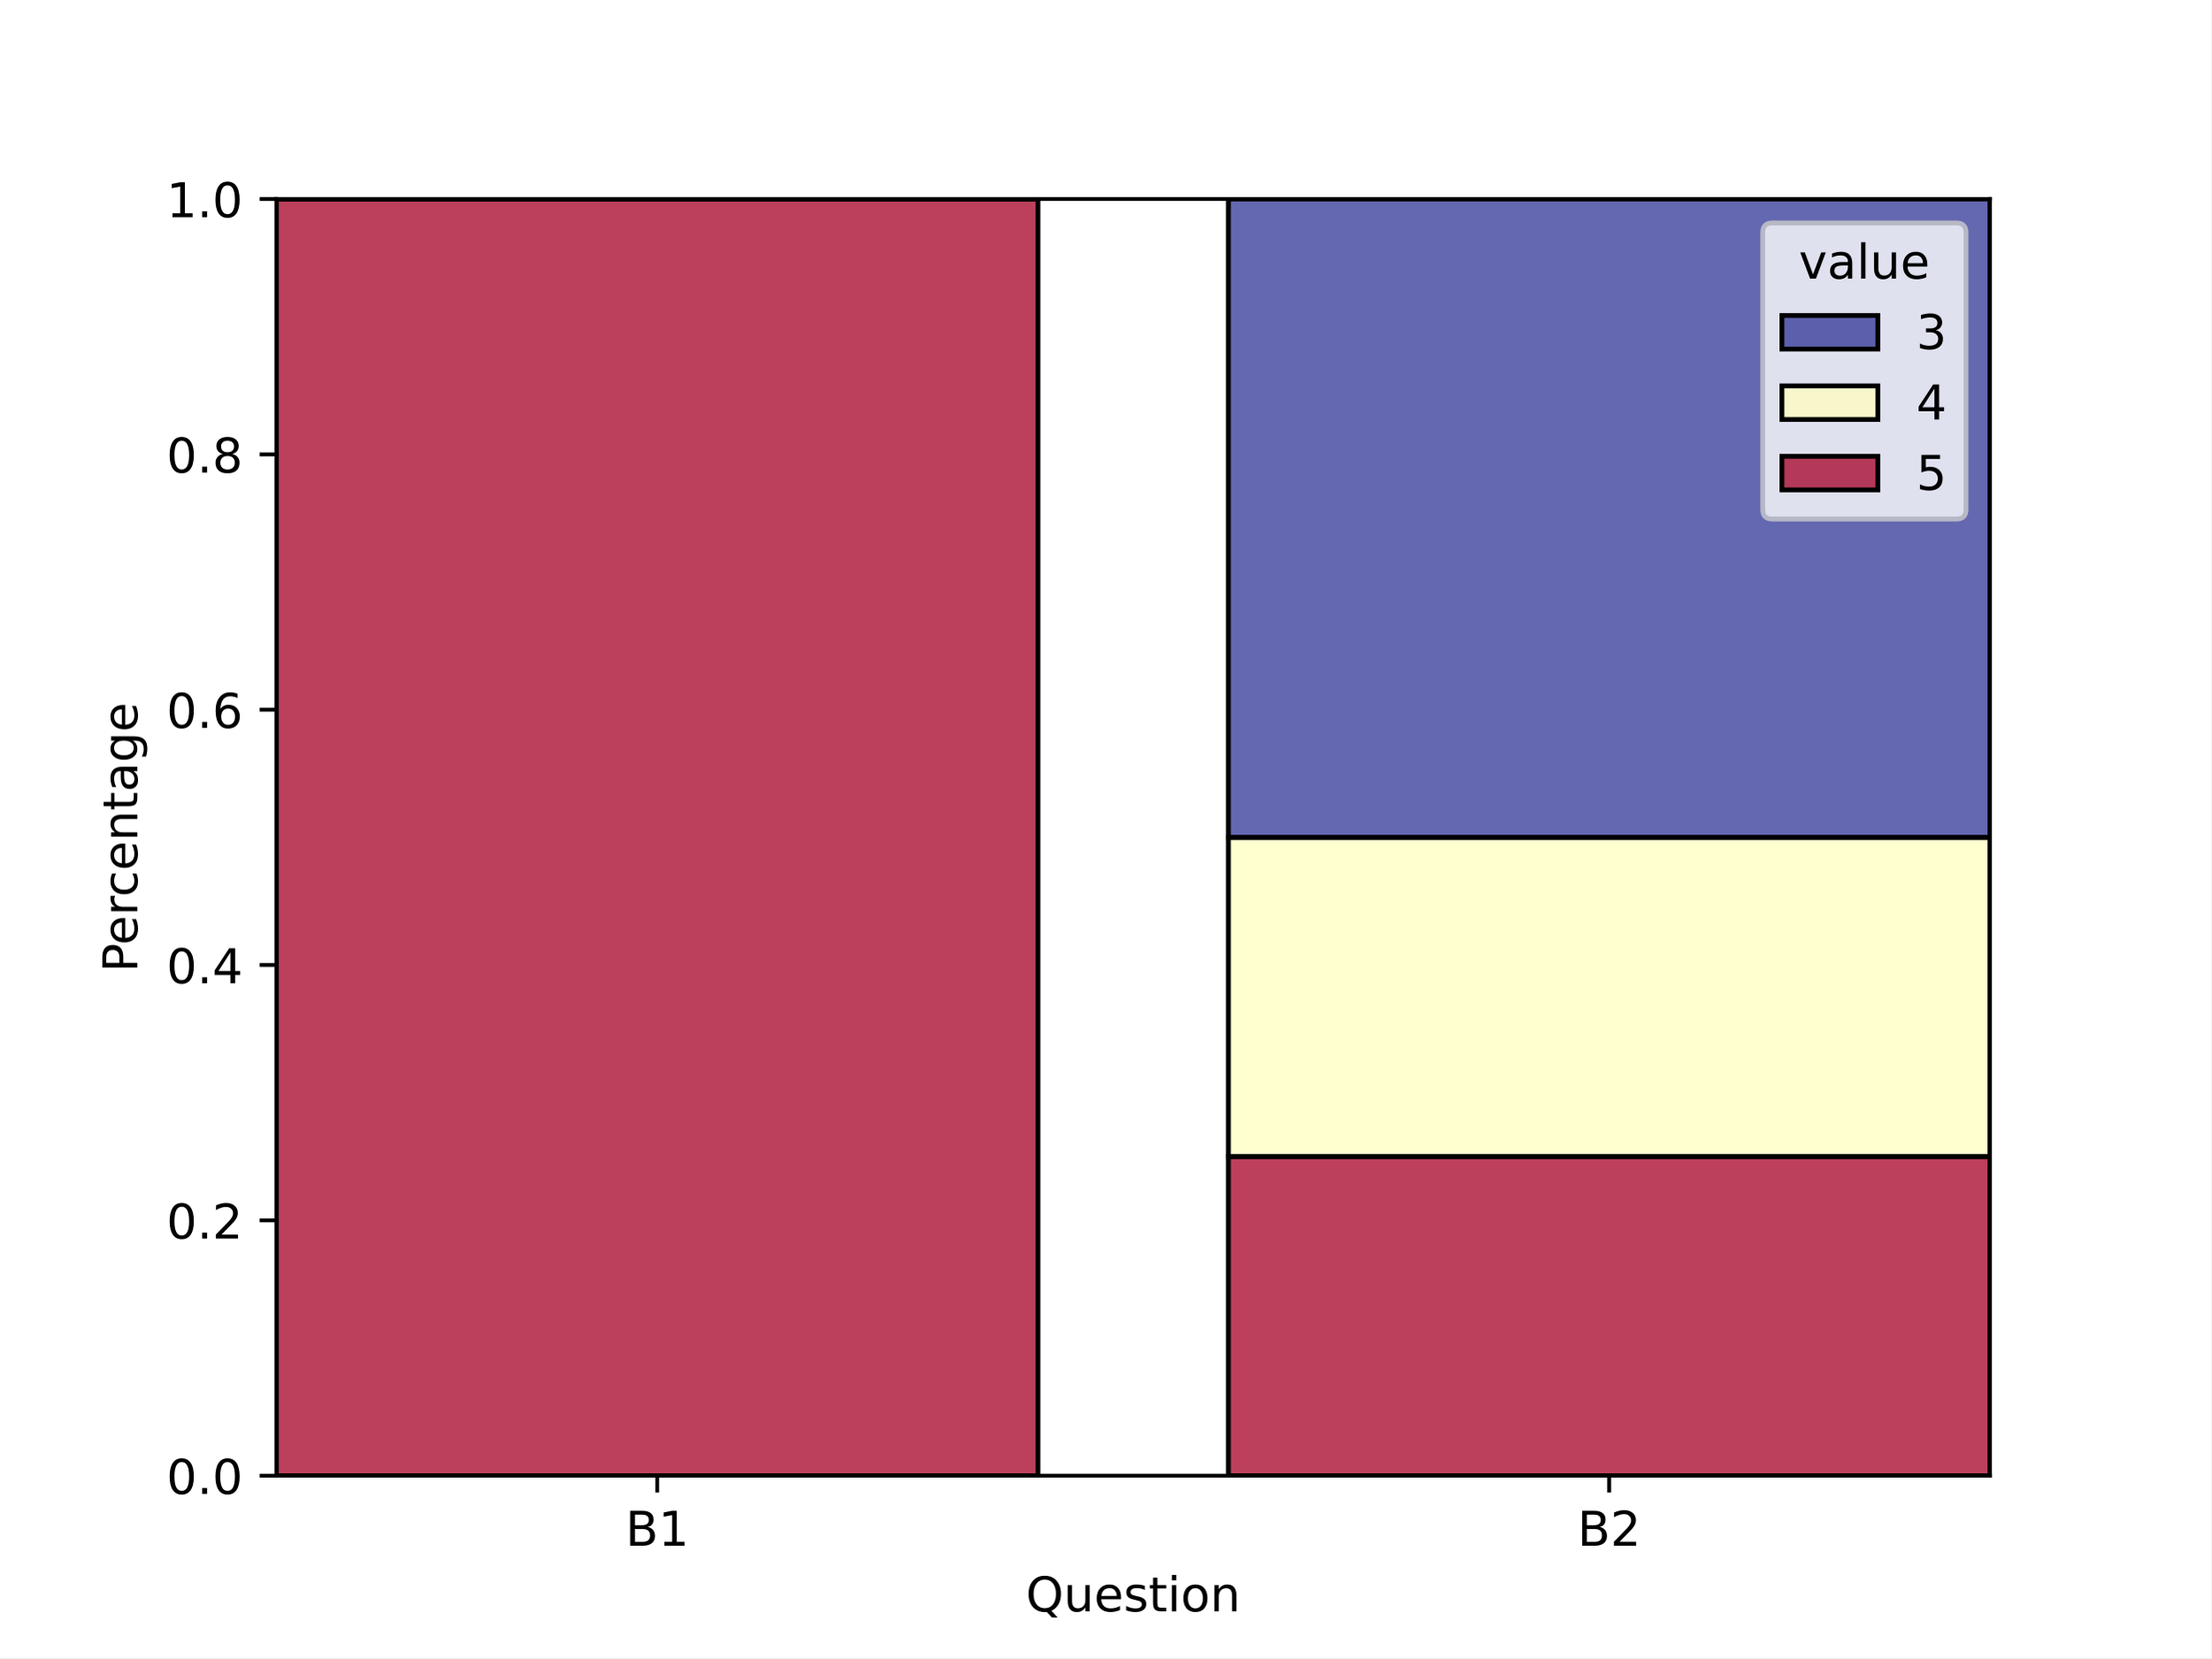
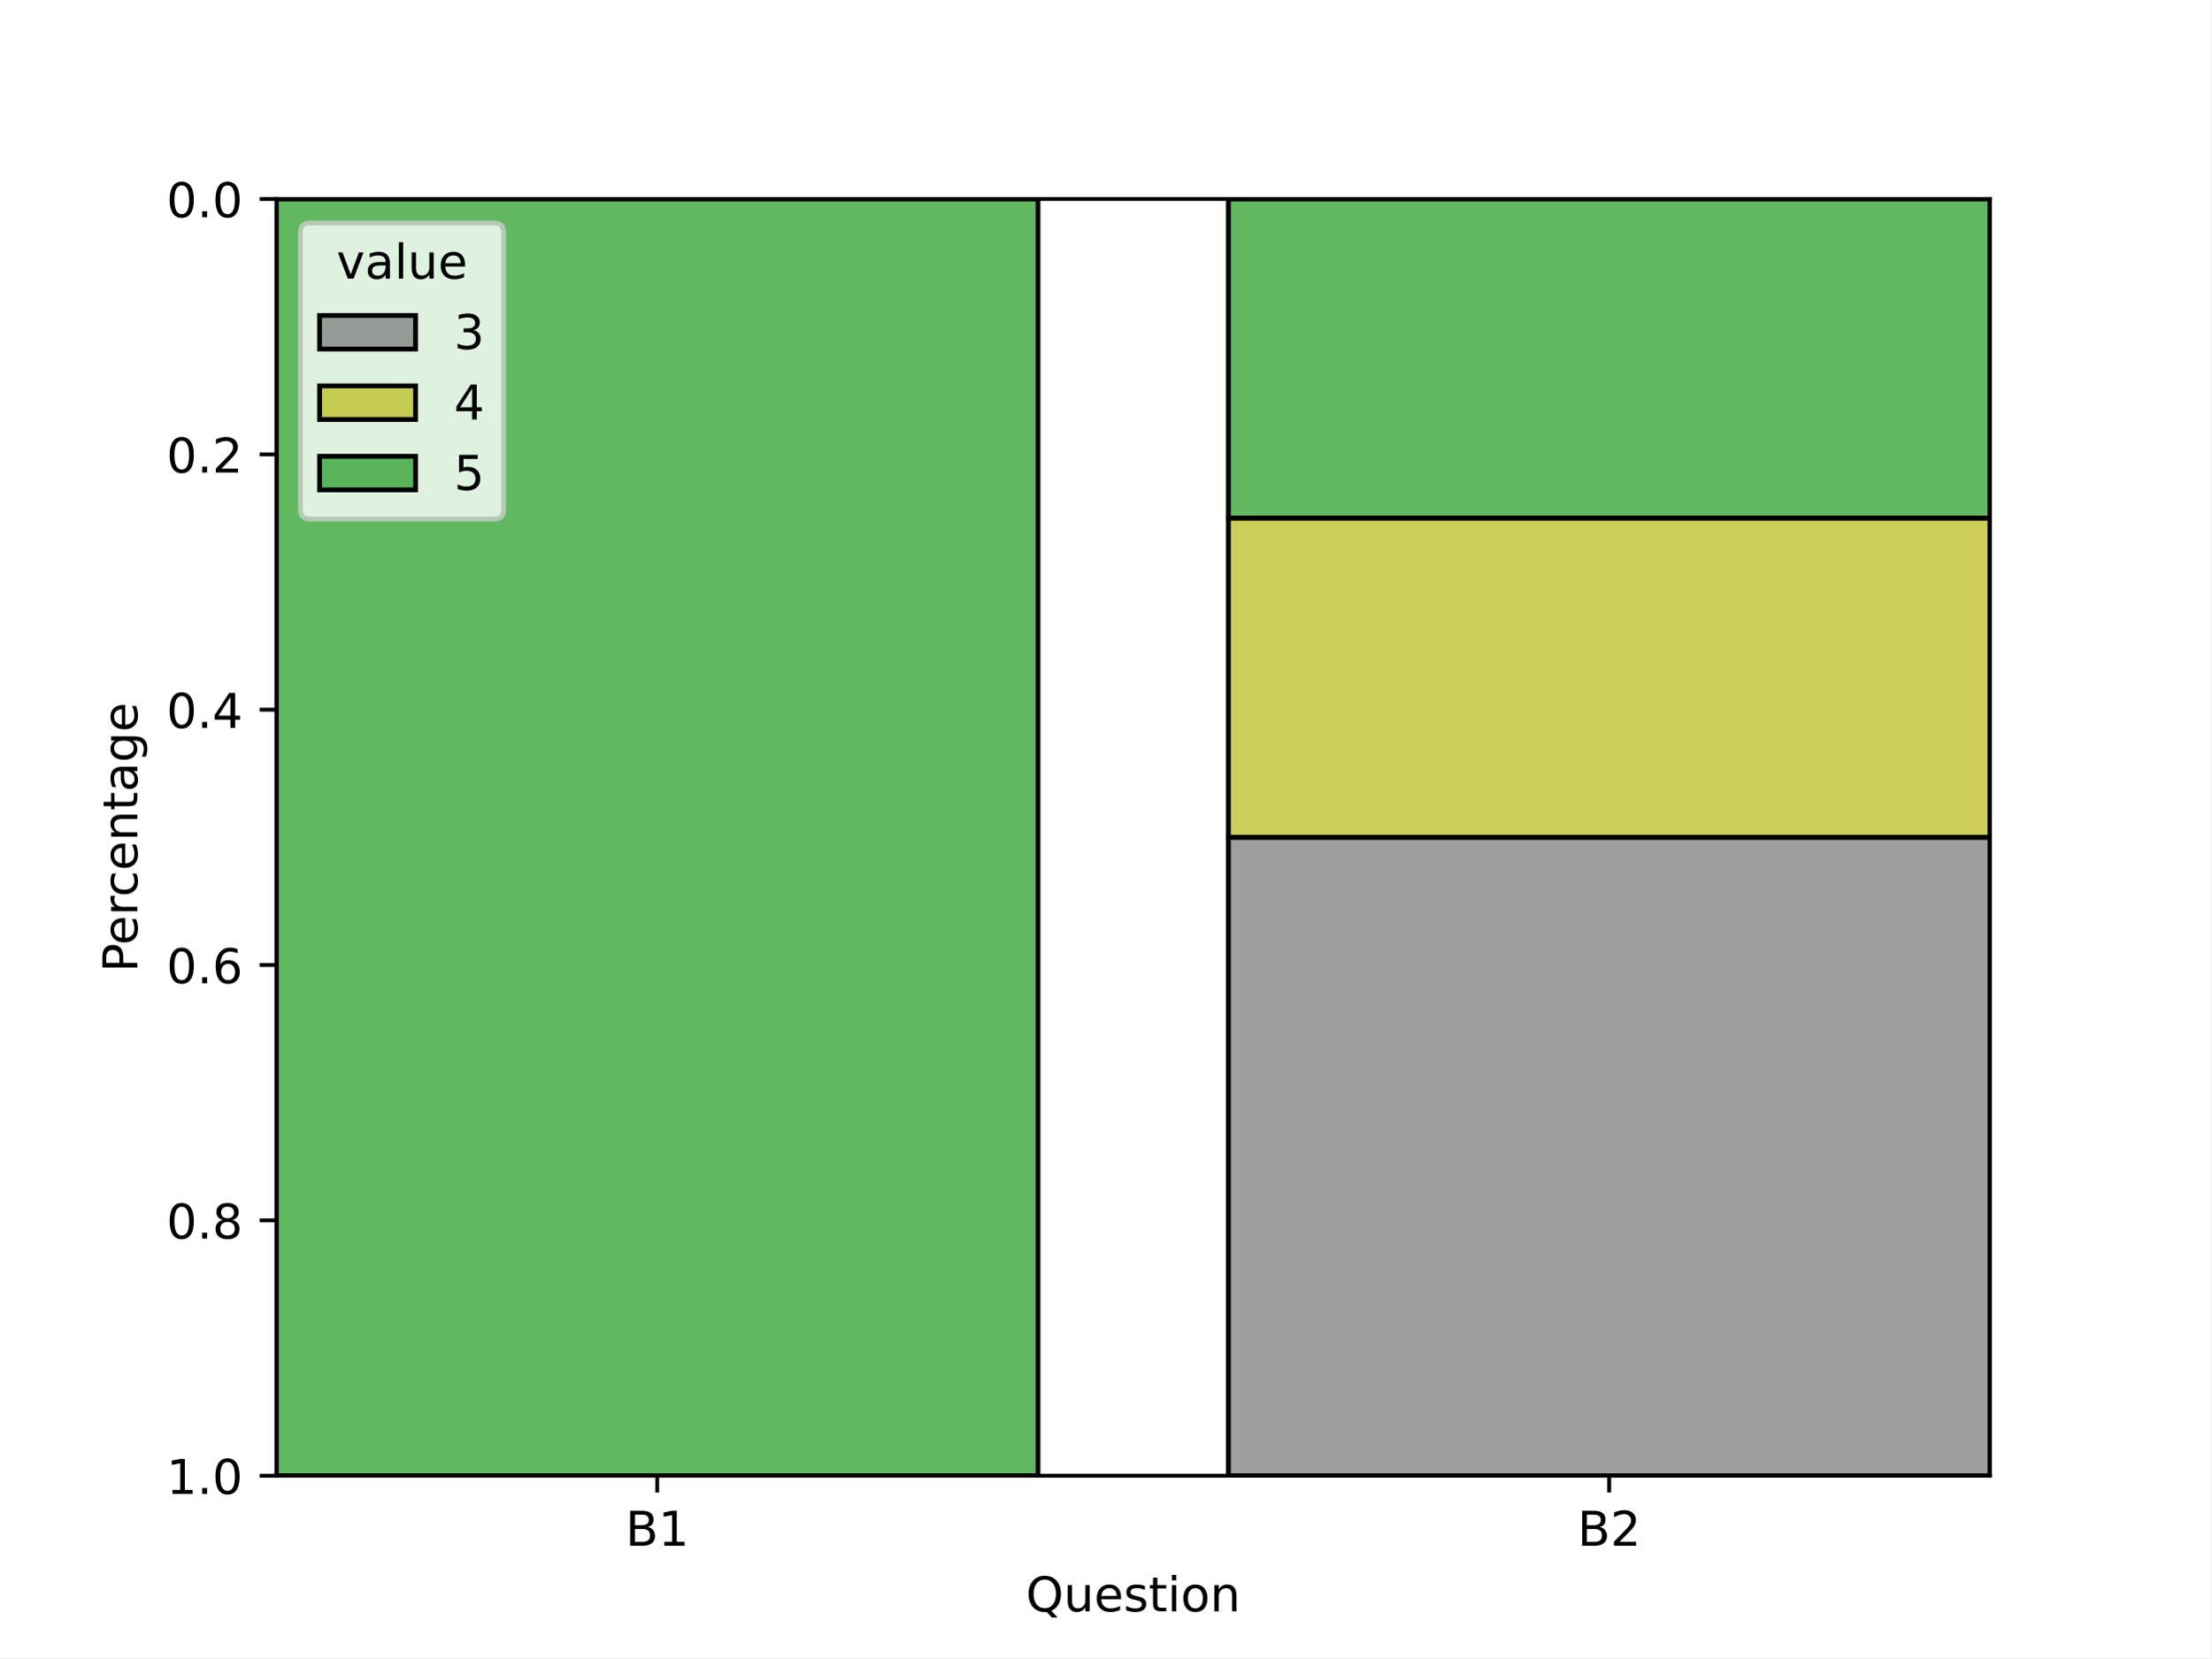
<svg xmlns="http://www.w3.org/2000/svg" xmlns:xlink="http://www.w3.org/1999/xlink" width="460.8pt" height="345.6pt" viewBox="0 0 460.8 345.6" version="1.1">
  <defs>
    <style type="text/css">*{stroke-linejoin: round; stroke-linecap: butt}</style>
  </defs>
  <g id="figure_1">
    <g id="patch_1">
      <path d="M 0 345.6  L 460.8 345.6  L 460.8 0  L 0 0  z " style="fill: #ffffff" />
    </g>
    <g id="axes_1">
      <g id="patch_2">
        <path d="M 57.6 307.584  L 414.72 307.584  L 414.72 41.472  L 57.6 41.472  z " style="fill: #ffffff" />
      </g>
      <g id="patch_3">
-         <path d="M 57.6 307.584  L 216.32 307.584  L 216.32 41.472  L 57.6 41.472  z " clip-path="url(#p1caf9719ae)" style="fill: #a50026; fill-opacity: 0.75; stroke: #000000; stroke-linejoin: miter" />
+         <path d="M 57.6 41.472  L 216.32 41.472  L 216.32 307.584  L 57.6 307.584  z " clip-path="url(#p077b17684c)" style="fill: #2ca02c; fill-opacity: 0.75; stroke: #000000; stroke-linejoin: miter" />
      </g>
      <g id="patch_4">
-         <path d="M 256 307.584  L 414.72 307.584  L 414.72 241.056  L 256 241.056  z " clip-path="url(#p1caf9719ae)" style="fill: #a50026; fill-opacity: 0.75; stroke: #000000; stroke-linejoin: miter" />
+         <path d="M 256 41.472  L 414.72 41.472  L 414.72 108  L 256 108  z " clip-path="url(#p077b17684c)" style="fill: #2ca02c; fill-opacity: 0.75; stroke: #000000; stroke-linejoin: miter" />
      </g>
      <g id="patch_5">
-         <path d="M 57.6 41.472  L 216.32 41.472  L 216.32 41.472  L 57.6 41.472  z " clip-path="url(#p1caf9719ae)" style="fill: #fffebe; fill-opacity: 0.75; stroke: #000000; stroke-linejoin: miter" />
+         <path d="M 57.6 307.584  L 216.32 307.584  L 216.32 307.584  L 57.6 307.584  z " clip-path="url(#p077b17684c)" style="fill: #bcbd22; fill-opacity: 0.75; stroke: #000000; stroke-linejoin: miter" />
      </g>
      <g id="patch_6">
-         <path d="M 256 241.056  L 414.72 241.056  L 414.72 174.528  L 256 174.528  z " clip-path="url(#p1caf9719ae)" style="fill: #fffebe; fill-opacity: 0.75; stroke: #000000; stroke-linejoin: miter" />
+         <path d="M 256 108  L 414.72 108  L 414.72 174.528  L 256 174.528  z " clip-path="url(#p077b17684c)" style="fill: #bcbd22; fill-opacity: 0.75; stroke: #000000; stroke-linejoin: miter" />
      </g>
      <g id="patch_7">
-         <path d="M 57.6 41.472  L 216.32 41.472  L 216.32 41.472  L 57.6 41.472  z " clip-path="url(#p1caf9719ae)" style="fill: #313695; fill-opacity: 0.75; stroke: #000000; stroke-linejoin: miter" />
+         <path d="M 57.6 307.584  L 216.32 307.584  L 216.32 307.584  L 57.6 307.584  z " clip-path="url(#p077b17684c)" style="fill: #7f7f7f; fill-opacity: 0.75; stroke: #000000; stroke-linejoin: miter" />
      </g>
      <g id="patch_8">
-         <path d="M 256 174.528  L 414.72 174.528  L 414.72 41.472  L 256 41.472  z " clip-path="url(#p1caf9719ae)" style="fill: #313695; fill-opacity: 0.75; stroke: #000000; stroke-linejoin: miter" />
+         <path d="M 256 174.528  L 414.72 174.528  L 414.72 307.584  L 256 307.584  z " clip-path="url(#p077b17684c)" style="fill: #7f7f7f; fill-opacity: 0.75; stroke: #000000; stroke-linejoin: miter" />
      </g>
      <g id="matplotlib.axis_1">
        <g id="xtick_1">
          <g id="line2d_1">
            <defs>
-               <path id="m6678a8dddb" d="M 0 0  L 0 3.5  " style="stroke: #000000; stroke-width: 0.8" />
-             </defs>
-             <g>
-               <use xlink:href="#m6678a8dddb" x="136.96" y="307.584" style="stroke: #000000; stroke-width: 0.8" />
+               <path id="m3f75c02b3b" d="M 0 0  L 0 3.5  " style="stroke: #000000; stroke-width: 0.8" />
+             </defs>
+             <g>
+               <use xlink:href="#m3f75c02b3b" x="136.96" y="307.584" style="stroke: #000000; stroke-width: 0.8" />
            </g>
          </g>
          <g id="text_1">
            <g transform="translate(130.3483 322.1824) scale(0.1 -0.1)">
              <defs>
                <path id="DejaVuSans-42" d="M 1259 2228  L 1259 519  L 2272 519  Q 2781 519 3026 730  Q 3272 941 3272 1375  Q 3272 1813 3026 2020  Q 2781 2228 2272 2228  L 1259 2228  z M 1259 4147  L 1259 2741  L 2194 2741  Q 2656 2741 2882 2914  Q 3109 3088 3109 3444  Q 3109 3797 2882 3972  Q 2656 4147 2194 4147  L 1259 4147  z M 628 4666  L 2241 4666  Q 2963 4666 3353 4366  Q 3744 4066 3744 3513  Q 3744 3084 3544 2831  Q 3344 2578 2956 2516  Q 3422 2416 3680 2098  Q 3938 1781 3938 1306  Q 3938 681 3513 340  Q 3088 0 2303 0  L 628 0  L 628 4666  z " transform="scale(0.015625)" />
                <path id="DejaVuSans-31" d="M 794 531  L 1825 531  L 1825 4091  L 703 3866  L 703 4441  L 1819 4666  L 2450 4666  L 2450 531  L 3481 531  L 3481 0  L 794 0  L 794 531  z " transform="scale(0.015625)" />
              </defs>
              <use xlink:href="#DejaVuSans-42" />
              <use xlink:href="#DejaVuSans-31" x="68.604" />
            </g>
          </g>
        </g>
        <g id="xtick_2">
          <g id="line2d_2">
            <g>
-               <use xlink:href="#m6678a8dddb" x="335.36" y="307.584" style="stroke: #000000; stroke-width: 0.8" />
+               <use xlink:href="#m3f75c02b3b" x="335.36" y="307.584" style="stroke: #000000; stroke-width: 0.8" />
            </g>
          </g>
          <g id="text_2">
            <g transform="translate(328.7483 322.1824) scale(0.1 -0.1)">
              <defs>
                <path id="DejaVuSans-32" d="M 1228 531  L 3431 531  L 3431 0  L 469 0  L 469 531  Q 828 903 1448 1529  Q 2069 2156 2228 2338  Q 2531 2678 2651 2914  Q 2772 3150 2772 3378  Q 2772 3750 2511 3984  Q 2250 4219 1831 4219  Q 1534 4219 1204 4116  Q 875 4013 500 3803  L 500 4441  Q 881 4594 1212 4672  Q 1544 4750 1819 4750  Q 2544 4750 2975 4387  Q 3406 4025 3406 3419  Q 3406 3131 3298 2873  Q 3191 2616 2906 2266  Q 2828 2175 2409 1742  Q 1991 1309 1228 531  z " transform="scale(0.015625)" />
              </defs>
              <use xlink:href="#DejaVuSans-42" />
              <use xlink:href="#DejaVuSans-32" x="68.604" />
            </g>
          </g>
        </g>
        <g id="text_3">
          <g transform="translate(213.7967 335.8606) scale(0.1 -0.1)">
            <defs>
              <path id="DejaVuSans-51" d="M 2522 4238  Q 1834 4238 1429 3725  Q 1025 3213 1025 2328  Q 1025 1447 1429 934  Q 1834 422 2522 422  Q 3209 422 3611 934  Q 4013 1447 4013 2328  Q 4013 3213 3611 3725  Q 3209 4238 2522 4238  z M 3406 84  L 4238 -825  L 3475 -825  L 2784 -78  Q 2681 -84 2626 -87  Q 2572 -91 2522 -91  Q 1538 -91 948 567  Q 359 1225 359 2328  Q 359 3434 948 4092  Q 1538 4750 2522 4750  Q 3503 4750 4090 4092  Q 4678 3434 4678 2328  Q 4678 1516 4351 937  Q 4025 359 3406 84  z " transform="scale(0.015625)" />
              <path id="DejaVuSans-75" d="M 544 1381  L 544 3500  L 1119 3500  L 1119 1403  Q 1119 906 1312 657  Q 1506 409 1894 409  Q 2359 409 2629 706  Q 2900 1003 2900 1516  L 2900 3500  L 3475 3500  L 3475 0  L 2900 0  L 2900 538  Q 2691 219 2414 64  Q 2138 -91 1772 -91  Q 1169 -91 856 284  Q 544 659 544 1381  z M 1991 3584  L 1991 3584  z " transform="scale(0.015625)" />
              <path id="DejaVuSans-65" d="M 3597 1894  L 3597 1613  L 953 1613  Q 991 1019 1311 708  Q 1631 397 2203 397  Q 2534 397 2845 478  Q 3156 559 3463 722  L 3463 178  Q 3153 47 2828 -22  Q 2503 -91 2169 -91  Q 1331 -91 842 396  Q 353 884 353 1716  Q 353 2575 817 3079  Q 1281 3584 2069 3584  Q 2775 3584 3186 3129  Q 3597 2675 3597 1894  z M 3022 2063  Q 3016 2534 2758 2815  Q 2500 3097 2075 3097  Q 1594 3097 1305 2825  Q 1016 2553 972 2059  L 3022 2063  z " transform="scale(0.015625)" />
              <path id="DejaVuSans-73" d="M 2834 3397  L 2834 2853  Q 2591 2978 2328 3040  Q 2066 3103 1784 3103  Q 1356 3103 1142 2972  Q 928 2841 928 2578  Q 928 2378 1081 2264  Q 1234 2150 1697 2047  L 1894 2003  Q 2506 1872 2764 1633  Q 3022 1394 3022 966  Q 3022 478 2636 193  Q 2250 -91 1575 -91  Q 1294 -91 989 -36  Q 684 19 347 128  L 347 722  Q 666 556 975 473  Q 1284 391 1588 391  Q 1994 391 2212 530  Q 2431 669 2431 922  Q 2431 1156 2273 1281  Q 2116 1406 1581 1522  L 1381 1569  Q 847 1681 609 1914  Q 372 2147 372 2553  Q 372 3047 722 3315  Q 1072 3584 1716 3584  Q 2034 3584 2315 3537  Q 2597 3491 2834 3397  z " transform="scale(0.015625)" />
              <path id="DejaVuSans-74" d="M 1172 4494  L 1172 3500  L 2356 3500  L 2356 3053  L 1172 3053  L 1172 1153  Q 1172 725 1289 603  Q 1406 481 1766 481  L 2356 481  L 2356 0  L 1766 0  Q 1100 0 847 248  Q 594 497 594 1153  L 594 3053  L 172 3053  L 172 3500  L 594 3500  L 594 4494  L 1172 4494  z " transform="scale(0.015625)" />
              <path id="DejaVuSans-69" d="M 603 3500  L 1178 3500  L 1178 0  L 603 0  L 603 3500  z M 603 4863  L 1178 4863  L 1178 4134  L 603 4134  L 603 4863  z " transform="scale(0.015625)" />
              <path id="DejaVuSans-6f" d="M 1959 3097  Q 1497 3097 1228 2736  Q 959 2375 959 1747  Q 959 1119 1226 758  Q 1494 397 1959 397  Q 2419 397 2687 759  Q 2956 1122 2956 1747  Q 2956 2369 2687 2733  Q 2419 3097 1959 3097  z M 1959 3584  Q 2709 3584 3137 3096  Q 3566 2609 3566 1747  Q 3566 888 3137 398  Q 2709 -91 1959 -91  Q 1206 -91 779 398  Q 353 888 353 1747  Q 353 2609 779 3096  Q 1206 3584 1959 3584  z " transform="scale(0.015625)" />
              <path id="DejaVuSans-6e" d="M 3513 2113  L 3513 0  L 2938 0  L 2938 2094  Q 2938 2591 2744 2837  Q 2550 3084 2163 3084  Q 1697 3084 1428 2787  Q 1159 2491 1159 1978  L 1159 0  L 581 0  L 581 3500  L 1159 3500  L 1159 2956  Q 1366 3272 1645 3428  Q 1925 3584 2291 3584  Q 2894 3584 3203 3211  Q 3513 2838 3513 2113  z " transform="scale(0.015625)" />
            </defs>
            <use xlink:href="#DejaVuSans-51" />
            <use xlink:href="#DejaVuSans-75" x="78.711" />
            <use xlink:href="#DejaVuSans-65" x="142.09" />
            <use xlink:href="#DejaVuSans-73" x="203.613" />
            <use xlink:href="#DejaVuSans-74" x="255.713" />
            <use xlink:href="#DejaVuSans-69" x="294.922" />
            <use xlink:href="#DejaVuSans-6f" x="322.705" />
            <use xlink:href="#DejaVuSans-6e" x="383.887" />
          </g>
        </g>
      </g>
      <g id="matplotlib.axis_2">
        <g id="ytick_1">
          <g id="line2d_3">
            <defs>
-               <path id="m8ff1d00765" d="M 0 0  L -3.5 0  " style="stroke: #000000; stroke-width: 0.8" />
-             </defs>
-             <g>
-               <use xlink:href="#m8ff1d00765" x="57.6" y="307.584" style="stroke: #000000; stroke-width: 0.8" />
+               <path id="m0e7686679b" d="M 0 0  L -3.5 0  " style="stroke: #000000; stroke-width: 0.8" />
+             </defs>
+             <g>
+               <use xlink:href="#m0e7686679b" x="57.6" y="41.472" style="stroke: #000000; stroke-width: 0.8" />
            </g>
          </g>
          <g id="text_4">
-             <g transform="translate(34.69687 311.3832) scale(0.1 -0.1)">
+             <g transform="translate(34.69687 45.27122) scale(0.1 -0.1)">
              <defs>
                <path id="DejaVuSans-30" d="M 2034 4250  Q 1547 4250 1301 3770  Q 1056 3291 1056 2328  Q 1056 1369 1301 889  Q 1547 409 2034 409  Q 2525 409 2770 889  Q 3016 1369 3016 2328  Q 3016 3291 2770 3770  Q 2525 4250 2034 4250  z M 2034 4750  Q 2819 4750 3233 4129  Q 3647 3509 3647 2328  Q 3647 1150 3233 529  Q 2819 -91 2034 -91  Q 1250 -91 836 529  Q 422 1150 422 2328  Q 422 3509 836 4129  Q 1250 4750 2034 4750  z " transform="scale(0.015625)" />
                <path id="DejaVuSans-2e" d="M 684 794  L 1344 794  L 1344 0  L 684 0  L 684 794  z " transform="scale(0.015625)" />
              </defs>
              <use xlink:href="#DejaVuSans-30" />
              <use xlink:href="#DejaVuSans-2e" x="63.623" />
              <use xlink:href="#DejaVuSans-30" x="95.41" />
            </g>
          </g>
        </g>
        <g id="ytick_2">
          <g id="line2d_4">
            <g>
-               <use xlink:href="#m8ff1d00765" x="57.6" y="254.362" style="stroke: #000000; stroke-width: 0.8" />
+               <use xlink:href="#m0e7686679b" x="57.6" y="94.694" style="stroke: #000000; stroke-width: 0.8" />
            </g>
          </g>
          <g id="text_5">
-             <g transform="translate(34.69687 258.1608) scale(0.1 -0.1)">
+             <g transform="translate(34.69687 98.49362) scale(0.1 -0.1)">
              <use xlink:href="#DejaVuSans-30" />
              <use xlink:href="#DejaVuSans-2e" x="63.623" />
              <use xlink:href="#DejaVuSans-32" x="95.41" />
            </g>
          </g>
        </g>
        <g id="ytick_3">
          <g id="line2d_5">
            <g>
-               <use xlink:href="#m8ff1d00765" x="57.6" y="201.139" style="stroke: #000000; stroke-width: 0.8" />
+               <use xlink:href="#m0e7686679b" x="57.6" y="147.917" style="stroke: #000000; stroke-width: 0.8" />
            </g>
          </g>
          <g id="text_6">
-             <g transform="translate(34.69687 204.9384) scale(0.1 -0.1)">
+             <g transform="translate(34.69687 151.716) scale(0.1 -0.1)">
              <defs>
                <path id="DejaVuSans-34" d="M 2419 4116  L 825 1625  L 2419 1625  L 2419 4116  z M 2253 4666  L 3047 4666  L 3047 1625  L 3713 1625  L 3713 1100  L 3047 1100  L 3047 0  L 2419 0  L 2419 1100  L 313 1100  L 313 1709  L 2253 4666  z " transform="scale(0.015625)" />
              </defs>
              <use xlink:href="#DejaVuSans-30" />
              <use xlink:href="#DejaVuSans-2e" x="63.623" />
              <use xlink:href="#DejaVuSans-34" x="95.41" />
            </g>
          </g>
        </g>
        <g id="ytick_4">
          <g id="line2d_6">
            <g>
-               <use xlink:href="#m8ff1d00765" x="57.6" y="147.917" style="stroke: #000000; stroke-width: 0.8" />
+               <use xlink:href="#m0e7686679b" x="57.6" y="201.139" style="stroke: #000000; stroke-width: 0.8" />
            </g>
          </g>
          <g id="text_7">
-             <g transform="translate(34.69687 151.716) scale(0.1 -0.1)">
+             <g transform="translate(34.69687 204.9384) scale(0.1 -0.1)">
              <defs>
                <path id="DejaVuSans-36" d="M 2113 2584  Q 1688 2584 1439 2293  Q 1191 2003 1191 1497  Q 1191 994 1439 701  Q 1688 409 2113 409  Q 2538 409 2786 701  Q 3034 994 3034 1497  Q 3034 2003 2786 2293  Q 2538 2584 2113 2584  z M 3366 4563  L 3366 3988  Q 3128 4100 2886 4159  Q 2644 4219 2406 4219  Q 1781 4219 1451 3797  Q 1122 3375 1075 2522  Q 1259 2794 1537 2939  Q 1816 3084 2150 3084  Q 2853 3084 3261 2657  Q 3669 2231 3669 1497  Q 3669 778 3244 343  Q 2819 -91 2113 -91  Q 1303 -91 875 529  Q 447 1150 447 2328  Q 447 3434 972 4092  Q 1497 4750 2381 4750  Q 2619 4750 2861 4703  Q 3103 4656 3366 4563  z " transform="scale(0.015625)" />
              </defs>
              <use xlink:href="#DejaVuSans-30" />
              <use xlink:href="#DejaVuSans-2e" x="63.623" />
              <use xlink:href="#DejaVuSans-36" x="95.41" />
            </g>
          </g>
        </g>
        <g id="ytick_5">
          <g id="line2d_7">
            <g>
-               <use xlink:href="#m8ff1d00765" x="57.6" y="94.694" style="stroke: #000000; stroke-width: 0.8" />
+               <use xlink:href="#m0e7686679b" x="57.6" y="254.362" style="stroke: #000000; stroke-width: 0.8" />
            </g>
          </g>
          <g id="text_8">
-             <g transform="translate(34.69687 98.49362) scale(0.1 -0.1)">
+             <g transform="translate(34.69687 258.1608) scale(0.1 -0.1)">
              <defs>
                <path id="DejaVuSans-38" d="M 2034 2216  Q 1584 2216 1326 1975  Q 1069 1734 1069 1313  Q 1069 891 1326 650  Q 1584 409 2034 409  Q 2484 409 2743 651  Q 3003 894 3003 1313  Q 3003 1734 2745 1975  Q 2488 2216 2034 2216  z M 1403 2484  Q 997 2584 770 2862  Q 544 3141 544 3541  Q 544 4100 942 4425  Q 1341 4750 2034 4750  Q 2731 4750 3128 4425  Q 3525 4100 3525 3541  Q 3525 3141 3298 2862  Q 3072 2584 2669 2484  Q 3125 2378 3379 2068  Q 3634 1759 3634 1313  Q 3634 634 3220 271  Q 2806 -91 2034 -91  Q 1263 -91 848 271  Q 434 634 434 1313  Q 434 1759 690 2068  Q 947 2378 1403 2484  z M 1172 3481  Q 1172 3119 1398 2916  Q 1625 2713 2034 2713  Q 2441 2713 2670 2916  Q 2900 3119 2900 3481  Q 2900 3844 2670 4047  Q 2441 4250 2034 4250  Q 1625 4250 1398 4047  Q 1172 3844 1172 3481  z " transform="scale(0.015625)" />
              </defs>
              <use xlink:href="#DejaVuSans-30" />
              <use xlink:href="#DejaVuSans-2e" x="63.623" />
              <use xlink:href="#DejaVuSans-38" x="95.41" />
            </g>
          </g>
        </g>
        <g id="ytick_6">
          <g id="line2d_8">
            <g>
-               <use xlink:href="#m8ff1d00765" x="57.6" y="41.472" style="stroke: #000000; stroke-width: 0.8" />
+               <use xlink:href="#m0e7686679b" x="57.6" y="307.584" style="stroke: #000000; stroke-width: 0.8" />
            </g>
          </g>
          <g id="text_9">
-             <g transform="translate(34.69687 45.27122) scale(0.1 -0.1)">
+             <g transform="translate(34.69687 311.3832) scale(0.1 -0.1)">
              <use xlink:href="#DejaVuSans-31" />
              <use xlink:href="#DejaVuSans-2e" x="63.623" />
              <use xlink:href="#DejaVuSans-30" x="95.41" />
            </g>
          </g>
        </g>
        <g id="text_10">
          <g transform="translate(28.61719 202.6507) rotate(-90) scale(0.1 -0.1)">
            <defs>
              <path id="DejaVuSans-50" d="M 1259 4147  L 1259 2394  L 2053 2394  Q 2494 2394 2734 2622  Q 2975 2850 2975 3272  Q 2975 3691 2734 3919  Q 2494 4147 2053 4147  L 1259 4147  z M 628 4666  L 2053 4666  Q 2838 4666 3239 4311  Q 3641 3956 3641 3272  Q 3641 2581 3239 2228  Q 2838 1875 2053 1875  L 1259 1875  L 1259 0  L 628 0  L 628 4666  z " transform="scale(0.015625)" />
              <path id="DejaVuSans-72" d="M 2631 2963  Q 2534 3019 2420 3045  Q 2306 3072 2169 3072  Q 1681 3072 1420 2755  Q 1159 2438 1159 1844  L 1159 0  L 581 0  L 581 3500  L 1159 3500  L 1159 2956  Q 1341 3275 1631 3429  Q 1922 3584 2338 3584  Q 2397 3584 2469 3576  Q 2541 3569 2628 3553  L 2631 2963  z " transform="scale(0.015625)" />
              <path id="DejaVuSans-63" d="M 3122 3366  L 3122 2828  Q 2878 2963 2633 3030  Q 2388 3097 2138 3097  Q 1578 3097 1268 2742  Q 959 2388 959 1747  Q 959 1106 1268 751  Q 1578 397 2138 397  Q 2388 397 2633 464  Q 2878 531 3122 666  L 3122 134  Q 2881 22 2623 -34  Q 2366 -91 2075 -91  Q 1284 -91 818 406  Q 353 903 353 1747  Q 353 2603 823 3093  Q 1294 3584 2113 3584  Q 2378 3584 2631 3529  Q 2884 3475 3122 3366  z " transform="scale(0.015625)" />
              <path id="DejaVuSans-61" d="M 2194 1759  Q 1497 1759 1228 1600  Q 959 1441 959 1056  Q 959 750 1161 570  Q 1363 391 1709 391  Q 2188 391 2477 730  Q 2766 1069 2766 1631  L 2766 1759  L 2194 1759  z M 3341 1997  L 3341 0  L 2766 0  L 2766 531  Q 2569 213 2275 61  Q 1981 -91 1556 -91  Q 1019 -91 701 211  Q 384 513 384 1019  Q 384 1609 779 1909  Q 1175 2209 1959 2209  L 2766 2209  L 2766 2266  Q 2766 2663 2505 2880  Q 2244 3097 1772 3097  Q 1472 3097 1187 3025  Q 903 2953 641 2809  L 641 3341  Q 956 3463 1253 3523  Q 1550 3584 1831 3584  Q 2591 3584 2966 3190  Q 3341 2797 3341 1997  z " transform="scale(0.015625)" />
              <path id="DejaVuSans-67" d="M 2906 1791  Q 2906 2416 2648 2759  Q 2391 3103 1925 3103  Q 1463 3103 1205 2759  Q 947 2416 947 1791  Q 947 1169 1205 825  Q 1463 481 1925 481  Q 2391 481 2648 825  Q 2906 1169 2906 1791  z M 3481 434  Q 3481 -459 3084 -895  Q 2688 -1331 1869 -1331  Q 1566 -1331 1297 -1286  Q 1028 -1241 775 -1147  L 775 -588  Q 1028 -725 1275 -790  Q 1522 -856 1778 -856  Q 2344 -856 2625 -561  Q 2906 -266 2906 331  L 2906 616  Q 2728 306 2450 153  Q 2172 0 1784 0  Q 1141 0 747 490  Q 353 981 353 1791  Q 353 2603 747 3093  Q 1141 3584 1784 3584  Q 2172 3584 2450 3431  Q 2728 3278 2906 2969  L 2906 3500  L 3481 3500  L 3481 434  z " transform="scale(0.015625)" />
            </defs>
            <use xlink:href="#DejaVuSans-50" />
            <use xlink:href="#DejaVuSans-65" x="56.678" />
            <use xlink:href="#DejaVuSans-72" x="118.201" />
            <use xlink:href="#DejaVuSans-63" x="157.064" />
            <use xlink:href="#DejaVuSans-65" x="212.045" />
            <use xlink:href="#DejaVuSans-6e" x="273.568" />
            <use xlink:href="#DejaVuSans-74" x="336.947" />
            <use xlink:href="#DejaVuSans-61" x="376.156" />
            <use xlink:href="#DejaVuSans-67" x="437.436" />
            <use xlink:href="#DejaVuSans-65" x="500.912" />
          </g>
        </g>
      </g>
      <g id="patch_9">
        <path d="M 57.6 307.584  L 57.6 41.472  " style="fill: none; stroke: #000000; stroke-width: 0.8; stroke-linejoin: miter; stroke-linecap: square" />
      </g>
      <g id="patch_10">
        <path d="M 414.72 307.584  L 414.72 41.472  " style="fill: none; stroke: #000000; stroke-width: 0.8; stroke-linejoin: miter; stroke-linecap: square" />
      </g>
      <g id="patch_11">
        <path d="M 57.6 307.584  L 414.72 307.584  " style="fill: none; stroke: #000000; stroke-width: 0.8; stroke-linejoin: miter; stroke-linecap: square" />
      </g>
      <g id="patch_12">
        <path d="M 57.6 41.472  L 414.72 41.472  " style="fill: none; stroke: #000000; stroke-width: 0.8; stroke-linejoin: miter; stroke-linecap: square" />
      </g>
      <g id="legend_1">
        <g id="patch_13">
-           <path d="M 369.358 108.184  L 407.72 108.184  Q 409.72 108.184 409.72 106.184  L 409.72 48.472  Q 409.72 46.472 407.72 46.472  L 369.358 46.472  Q 367.358 46.472 367.358 48.472  L 367.358 106.184  Q 367.358 108.184 369.358 108.184  z " style="fill: #ffffff; opacity: 0.8; stroke: #cccccc; stroke-linejoin: miter" />
+           <path d="M 64.6 108.184  L 102.963 108.184  Q 104.963 108.184 104.963 106.184  L 104.963 48.472  Q 104.963 46.472 102.963 46.472  L 64.6 46.472  Q 62.6 46.472 62.6 48.472  L 62.6 106.184  Q 62.6 108.184 64.6 108.184  z " style="fill: #ffffff; opacity: 0.8; stroke: #cccccc; stroke-linejoin: miter" />
        </g>
        <g id="text_11">
-           <g transform="translate(374.8809 58.07044) scale(0.1 -0.1)">
+           <g transform="translate(70.12344 58.07044) scale(0.1 -0.1)">
            <defs>
              <path id="DejaVuSans-76" d="M 191 3500  L 800 3500  L 1894 563  L 2988 3500  L 3597 3500  L 2284 0  L 1503 0  L 191 3500  z " transform="scale(0.015625)" />
              <path id="DejaVuSans-6c" d="M 603 4863  L 1178 4863  L 1178 0  L 603 0  L 603 4863  z " transform="scale(0.015625)" />
            </defs>
            <use xlink:href="#DejaVuSans-76" />
            <use xlink:href="#DejaVuSans-61" x="59.18" />
            <use xlink:href="#DejaVuSans-6c" x="120.459" />
            <use xlink:href="#DejaVuSans-75" x="148.242" />
            <use xlink:href="#DejaVuSans-65" x="211.621" />
          </g>
        </g>
        <g id="patch_14">
-           <path d="M 371.358 72.749  L 391.358 72.749  L 391.358 65.749  L 371.358 65.749  z " style="fill: #313695; fill-opacity: 0.75; stroke: #000000; stroke-linejoin: miter" />
+           <path d="M 66.6 72.749  L 86.6 72.749  L 86.6 65.749  L 66.6 65.749  z " style="fill: #7f7f7f; fill-opacity: 0.75; stroke: #000000; stroke-linejoin: miter" />
        </g>
        <g id="text_12">
-           <g transform="translate(399.3575 72.74856) scale(0.1 -0.1)">
+           <g transform="translate(94.6 72.74856) scale(0.1 -0.1)">
            <defs>
              <path id="DejaVuSans-33" d="M 2597 2516  Q 3050 2419 3304 2112  Q 3559 1806 3559 1356  Q 3559 666 3084 287  Q 2609 -91 1734 -91  Q 1441 -91 1130 -33  Q 819 25 488 141  L 488 750  Q 750 597 1062 519  Q 1375 441 1716 441  Q 2309 441 2620 675  Q 2931 909 2931 1356  Q 2931 1769 2642 2001  Q 2353 2234 1838 2234  L 1294 2234  L 1294 2753  L 1863 2753  Q 2328 2753 2575 2939  Q 2822 3125 2822 3475  Q 2822 3834 2567 4026  Q 2313 4219 1838 4219  Q 1578 4219 1281 4162  Q 984 4106 628 3988  L 628 4550  Q 988 4650 1302 4700  Q 1616 4750 1894 4750  Q 2613 4750 3031 4423  Q 3450 4097 3450 3541  Q 3450 3153 3228 2886  Q 3006 2619 2597 2516  z " transform="scale(0.015625)" />
            </defs>
            <use xlink:href="#DejaVuSans-33" />
          </g>
        </g>
        <g id="patch_15">
-           <path d="M 371.358 87.427  L 391.358 87.427  L 391.358 80.427  L 371.358 80.427  z " style="fill: #fffebe; fill-opacity: 0.75; stroke: #000000; stroke-linejoin: miter" />
+           <path d="M 66.6 87.427  L 86.6 87.427  L 86.6 80.427  L 66.6 80.427  z " style="fill: #bcbd22; fill-opacity: 0.75; stroke: #000000; stroke-linejoin: miter" />
        </g>
        <g id="text_13">
-           <g transform="translate(399.3575 87.42669) scale(0.1 -0.1)">
+           <g transform="translate(94.6 87.42669) scale(0.1 -0.1)">
            <use xlink:href="#DejaVuSans-34" />
          </g>
        </g>
        <g id="patch_16">
-           <path d="M 371.358 102.105  L 391.358 102.105  L 391.358 95.105  L 371.358 95.105  z " style="fill: #a50026; fill-opacity: 0.75; stroke: #000000; stroke-linejoin: miter" />
+           <path d="M 66.6 102.105  L 86.6 102.105  L 86.6 95.105  L 66.6 95.105  z " style="fill: #2ca02c; fill-opacity: 0.75; stroke: #000000; stroke-linejoin: miter" />
        </g>
        <g id="text_14">
-           <g transform="translate(399.3575 102.1048) scale(0.1 -0.1)">
+           <g transform="translate(94.6 102.1048) scale(0.1 -0.1)">
            <defs>
              <path id="DejaVuSans-35" d="M 691 4666  L 3169 4666  L 3169 4134  L 1269 4134  L 1269 2991  Q 1406 3038 1543 3061  Q 1681 3084 1819 3084  Q 2600 3084 3056 2656  Q 3513 2228 3513 1497  Q 3513 744 3044 326  Q 2575 -91 1722 -91  Q 1428 -91 1123 -41  Q 819 9 494 109  L 494 744  Q 775 591 1075 516  Q 1375 441 1709 441  Q 2250 441 2565 725  Q 2881 1009 2881 1497  Q 2881 1984 2565 2268  Q 2250 2553 1709 2553  Q 1456 2553 1204 2497  Q 953 2441 691 2322  L 691 4666  z " transform="scale(0.015625)" />
            </defs>
            <use xlink:href="#DejaVuSans-35" />
          </g>
        </g>
      </g>
    </g>
  </g>
  <defs>
-     <clipPath id="p1caf9719ae">
+     <clipPath id="p077b17684c">
      <rect x="57.6" y="41.472" width="357.12" height="266.112" />
    </clipPath>
  </defs>
</svg>
